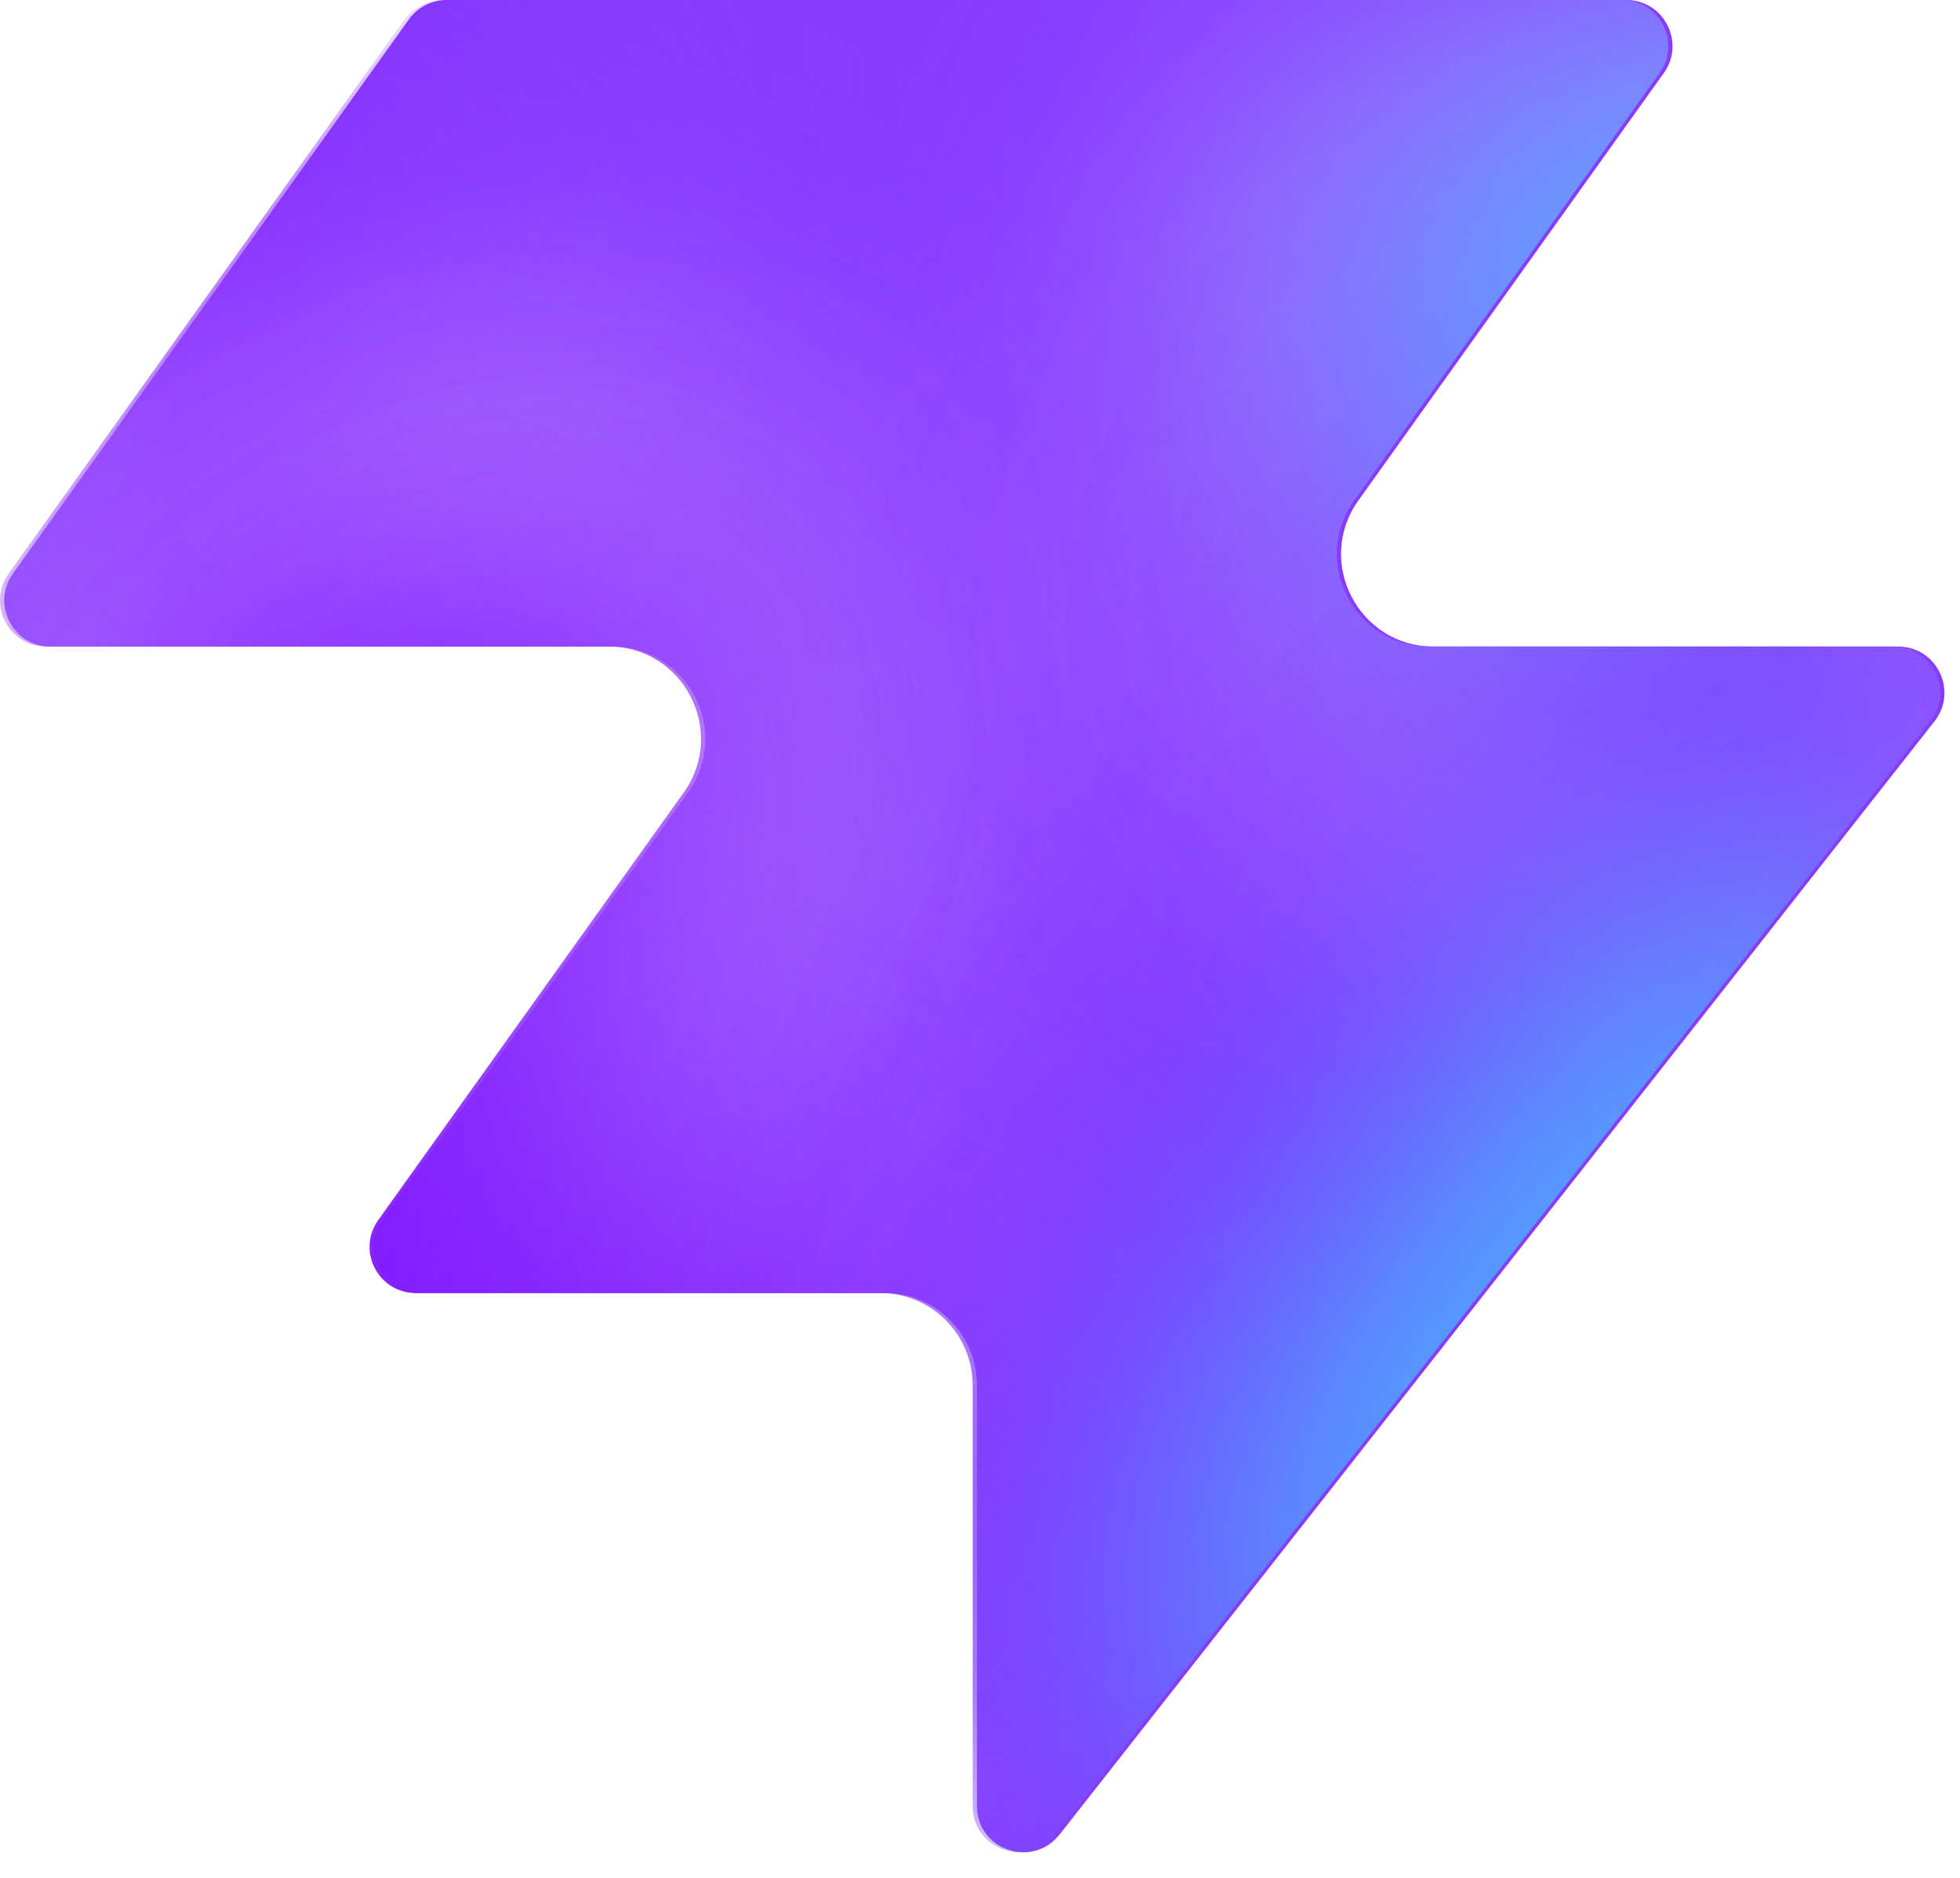
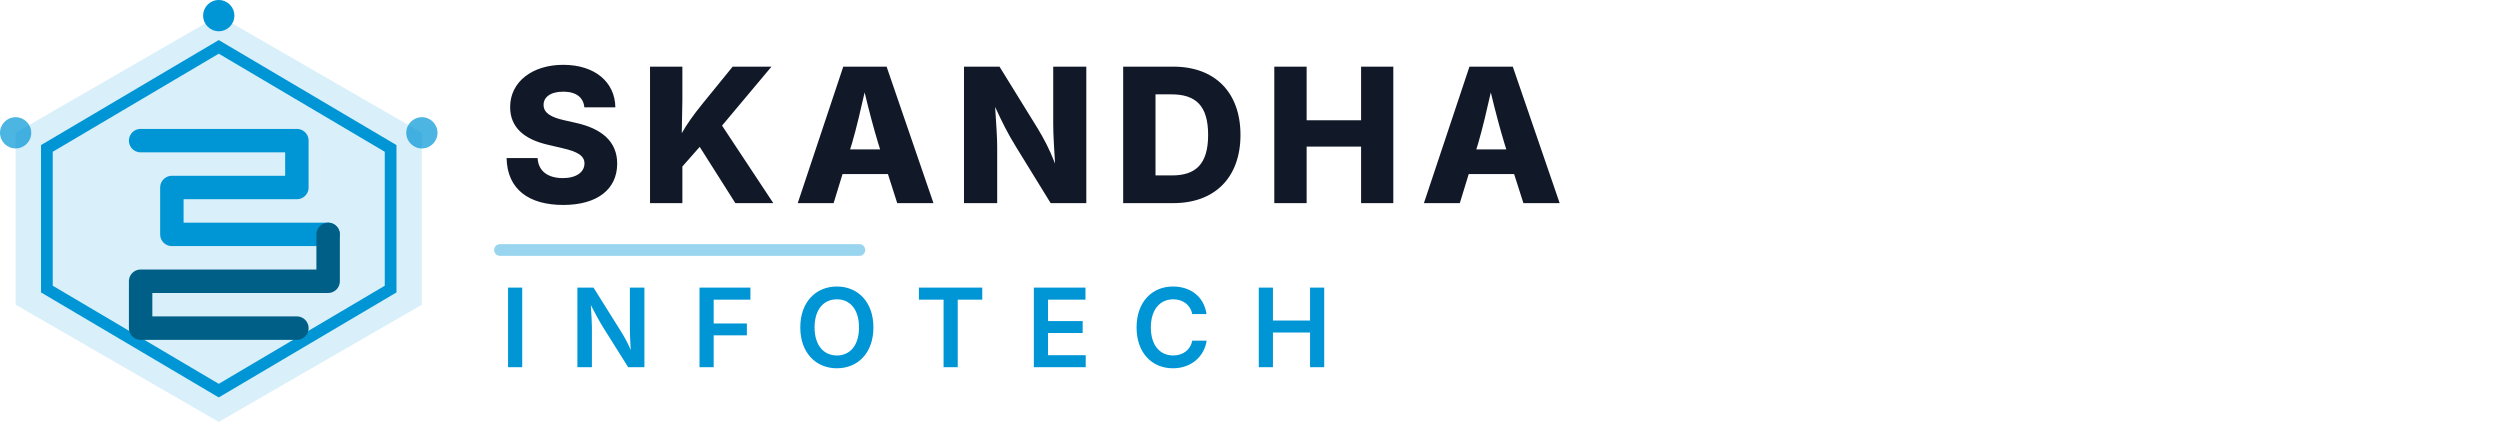
- <svg xmlns="http://www.w3.org/2000/svg" width="48" height="46" fill="none" viewBox="0 0 48 46">
-   <path fill="#863bff" d="M25.946 44.938c-.664.845-2.021.375-2.021-.698V33.937a2.26 2.26 0 0 0-2.262-2.262H10.287c-.92 0-1.456-1.04-.92-1.788l7.48-10.471c1.07-1.497 0-3.578-1.842-3.578H1.237c-.92 0-1.456-1.04-.92-1.788L10.013.474c.214-.297.556-.474.92-.474h28.894c.92 0 1.456 1.04.92 1.788l-7.48 10.471c-1.07 1.498 0 3.579 1.842 3.579h11.377c.943 0 1.473 1.088.89 1.83L25.947 44.94z" style="fill:#863bff;fill:color(display-p3 .525 .23 1);fill-opacity:1" />
-   <mask id="a" width="48" height="46" x="0" y="0" maskUnits="userSpaceOnUse" style="mask-type:alpha">
-     <path fill="#000" d="M25.842 44.938c-.664.844-2.021.375-2.021-.698V33.937a2.26 2.26 0 0 0-2.262-2.262H10.183c-.92 0-1.456-1.04-.92-1.788l7.48-10.471c1.07-1.498 0-3.579-1.842-3.579H1.133c-.92 0-1.456-1.04-.92-1.787L9.91.473c.214-.297.556-.474.92-.474h28.894c.92 0 1.456 1.04.92 1.788l-7.48 10.471c-1.07 1.498 0 3.578 1.842 3.578h11.377c.943 0 1.473 1.088.89 1.832L25.843 44.94z" style="fill:#000;fill-opacity:1" />
-   </mask>
-   <g mask="url(#a)">
-     <g filter="url(#b)">
-       <ellipse cx="5.508" cy="14.704" fill="#ede6ff" rx="5.508" ry="14.704" style="fill:#ede6ff;fill:color(display-p3 .927 .903 1);fill-opacity:1" transform="matrix(.00324 1 1 -.00324 -4.47 31.516)" />
-     </g>
-     <g filter="url(#c)">
-       <ellipse cx="10.399" cy="29.851" fill="#ede6ff" rx="10.399" ry="29.851" style="fill:#ede6ff;fill:color(display-p3 .927 .903 1);fill-opacity:1" transform="matrix(.00324 1 1 -.00324 -39.328 7.883)" />
-     </g>
-     <g filter="url(#d)">
-       <ellipse cx="5.508" cy="30.487" fill="#7e14ff" rx="5.508" ry="30.487" style="fill:#7e14ff;fill:color(display-p3 .492 .077 1);fill-opacity:1" transform="rotate(89.814 -25.913 -14.639)scale(1 -1)" />
-     </g>
-     <g filter="url(#e)">
-       <ellipse cx="5.508" cy="30.599" fill="#7e14ff" rx="5.508" ry="30.599" style="fill:#7e14ff;fill:color(display-p3 .492 .077 1);fill-opacity:1" transform="rotate(89.814 -32.644 -3.334)scale(1 -1)" />
-     </g>
-     <g filter="url(#f)">
-       <ellipse cx="5.508" cy="30.599" fill="#7e14ff" rx="5.508" ry="30.599" style="fill:#7e14ff;fill:color(display-p3 .492 .077 1);fill-opacity:1" transform="matrix(.00324 1 1 -.00324 -34.34 30.47)" />
-     </g>
-     <g filter="url(#g)">
-       <ellipse cx="14.072" cy="22.078" fill="#ede6ff" rx="14.072" ry="22.078" style="fill:#ede6ff;fill:color(display-p3 .927 .903 1);fill-opacity:1" transform="rotate(93.35 24.506 48.493)scale(-1 1)" />
-     </g>
-     <g filter="url(#h)">
-       <ellipse cx="3.47" cy="21.501" fill="#7e14ff" rx="3.47" ry="21.501" style="fill:#7e14ff;fill:color(display-p3 .492 .077 1);fill-opacity:1" transform="rotate(89.009 28.708 47.59)scale(-1 1)" />
-     </g>
-     <g filter="url(#i)">
-       <ellipse cx="3.47" cy="21.501" fill="#7e14ff" rx="3.47" ry="21.501" style="fill:#7e14ff;fill:color(display-p3 .492 .077 1);fill-opacity:1" transform="rotate(89.009 28.708 47.59)scale(-1 1)" />
-     </g>
-     <g filter="url(#j)">
-       <ellipse cx=".387" cy="8.972" fill="#7e14ff" rx="4.407" ry="29.108" style="fill:#7e14ff;fill:color(display-p3 .492 .077 1);fill-opacity:1" transform="rotate(39.51 .387 8.972)" />
-     </g>
-     <g filter="url(#k)">
-       <ellipse cx="47.523" cy="-6.092" fill="#7e14ff" rx="4.407" ry="29.108" style="fill:#7e14ff;fill:color(display-p3 .492 .077 1);fill-opacity:1" transform="rotate(37.892 47.523 -6.092)" />
-     </g>
-     <g filter="url(#l)">
-       <ellipse cx="41.412" cy="6.333" fill="#47bfff" rx="5.971" ry="9.665" style="fill:#47bfff;fill:color(display-p3 .28 .748 1);fill-opacity:1" transform="rotate(37.892 41.412 6.333)" />
-     </g>
-     <g filter="url(#m)">
-       <ellipse cx="-1.879" cy="38.332" fill="#7e14ff" rx="4.407" ry="29.108" style="fill:#7e14ff;fill:color(display-p3 .492 .077 1);fill-opacity:1" transform="rotate(37.892 -1.88 38.332)" />
-     </g>
-     <g filter="url(#n)">
-       <ellipse cx="-1.879" cy="38.332" fill="#7e14ff" rx="4.407" ry="29.108" style="fill:#7e14ff;fill:color(display-p3 .492 .077 1);fill-opacity:1" transform="rotate(37.892 -1.88 38.332)" />
-     </g>
-     <g filter="url(#o)">
-       <ellipse cx="35.651" cy="29.907" fill="#7e14ff" rx="4.407" ry="29.108" style="fill:#7e14ff;fill:color(display-p3 .492 .077 1);fill-opacity:1" transform="rotate(37.892 35.651 29.907)" />
-     </g>
-     <g filter="url(#p)">
-       <ellipse cx="38.418" cy="32.4" fill="#47bfff" rx="5.971" ry="15.297" style="fill:#47bfff;fill:color(display-p3 .28 .748 1);fill-opacity:1" transform="rotate(37.892 38.418 32.4)" />
-     </g>
+ <svg xmlns="http://www.w3.org/2000/svg" viewBox="0 0 320 56" fill="none">
+   <g transform="translate(2, 2)">
+     <polygon points="26,0 52,15 52,37 26,52 0,37 0,15" fill="#0096D6" opacity="0.15" />
+     <polygon points="26,4 48,17 48,35 26,48 4,35 4,17" fill="none" stroke="#0096D6" stroke-width="1.5" />
+     <path d="M16,16 L36,16 L36,22 L20,22 L20,28 L40,28" stroke="#0096D6" stroke-width="3" stroke-linecap="round" stroke-linejoin="round" fill="none" />
+     <path d="M40,28 L40,34 L16,34 L16,40 L36,40" stroke="#005f87" stroke-width="3" stroke-linecap="round" stroke-linejoin="round" fill="none" />
+     <circle cx="26" cy="0" r="2" fill="#0096D6" />
+     <circle cx="52" cy="15" r="2" fill="#0096D6" opacity="0.7" />
+     <circle cx="0" cy="15" r="2" fill="#0096D6" opacity="0.7" />
  </g>
-   <defs>
-     <filter id="b" width="60.045" height="41.654" x="-19.77" y="16.149" color-interpolation-filters="sRGB" filterUnits="userSpaceOnUse">
-       <feFlood flood-opacity="0" result="BackgroundImageFix" />
-       <feBlend in="SourceGraphic" in2="BackgroundImageFix" result="shape" />
-       <feGaussianBlur result="effect1_foregroundBlur_2002_17158" stdDeviation="7.659" />
-     </filter>
-     <filter id="c" width="90.34" height="51.437" x="-54.613" y="-7.533" color-interpolation-filters="sRGB" filterUnits="userSpaceOnUse">
-       <feFlood flood-opacity="0" result="BackgroundImageFix" />
-       <feBlend in="SourceGraphic" in2="BackgroundImageFix" result="shape" />
-       <feGaussianBlur result="effect1_foregroundBlur_2002_17158" stdDeviation="7.659" />
-     </filter>
-     <filter id="d" width="79.355" height="29.4" x="-49.64" y="2.03" color-interpolation-filters="sRGB" filterUnits="userSpaceOnUse">
-       <feFlood flood-opacity="0" result="BackgroundImageFix" />
-       <feBlend in="SourceGraphic" in2="BackgroundImageFix" result="shape" />
-       <feGaussianBlur result="effect1_foregroundBlur_2002_17158" stdDeviation="4.596" />
-     </filter>
-     <filter id="e" width="79.579" height="29.4" x="-45.045" y="20.029" color-interpolation-filters="sRGB" filterUnits="userSpaceOnUse">
-       <feFlood flood-opacity="0" result="BackgroundImageFix" />
-       <feBlend in="SourceGraphic" in2="BackgroundImageFix" result="shape" />
-       <feGaussianBlur result="effect1_foregroundBlur_2002_17158" stdDeviation="4.596" />
-     </filter>
-     <filter id="f" width="79.579" height="29.4" x="-43.513" y="21.178" color-interpolation-filters="sRGB" filterUnits="userSpaceOnUse">
-       <feFlood flood-opacity="0" result="BackgroundImageFix" />
-       <feBlend in="SourceGraphic" in2="BackgroundImageFix" result="shape" />
-       <feGaussianBlur result="effect1_foregroundBlur_2002_17158" stdDeviation="4.596" />
-     </filter>
-     <filter id="g" width="74.749" height="58.852" x="15.756" y="-17.901" color-interpolation-filters="sRGB" filterUnits="userSpaceOnUse">
-       <feFlood flood-opacity="0" result="BackgroundImageFix" />
-       <feBlend in="SourceGraphic" in2="BackgroundImageFix" result="shape" />
-       <feGaussianBlur result="effect1_foregroundBlur_2002_17158" stdDeviation="7.659" />
-     </filter>
-     <filter id="h" width="61.377" height="25.362" x="23.548" y="2.284" color-interpolation-filters="sRGB" filterUnits="userSpaceOnUse">
-       <feFlood flood-opacity="0" result="BackgroundImageFix" />
-       <feBlend in="SourceGraphic" in2="BackgroundImageFix" result="shape" />
-       <feGaussianBlur result="effect1_foregroundBlur_2002_17158" stdDeviation="4.596" />
-     </filter>
-     <filter id="i" width="61.377" height="25.362" x="23.548" y="2.284" color-interpolation-filters="sRGB" filterUnits="userSpaceOnUse">
-       <feFlood flood-opacity="0" result="BackgroundImageFix" />
-       <feBlend in="SourceGraphic" in2="BackgroundImageFix" result="shape" />
-       <feGaussianBlur result="effect1_foregroundBlur_2002_17158" stdDeviation="4.596" />
-     </filter>
-     <filter id="j" width="56.045" height="63.649" x="-27.636" y="-22.853" color-interpolation-filters="sRGB" filterUnits="userSpaceOnUse">
-       <feFlood flood-opacity="0" result="BackgroundImageFix" />
-       <feBlend in="SourceGraphic" in2="BackgroundImageFix" result="shape" />
-       <feGaussianBlur result="effect1_foregroundBlur_2002_17158" stdDeviation="4.596" />
-     </filter>
-     <filter id="k" width="54.814" height="64.646" x="20.116" y="-38.415" color-interpolation-filters="sRGB" filterUnits="userSpaceOnUse">
-       <feFlood flood-opacity="0" result="BackgroundImageFix" />
-       <feBlend in="SourceGraphic" in2="BackgroundImageFix" result="shape" />
-       <feGaussianBlur result="effect1_foregroundBlur_2002_17158" stdDeviation="4.596" />
-     </filter>
-     <filter id="l" width="33.541" height="35.313" x="24.641" y="-11.323" color-interpolation-filters="sRGB" filterUnits="userSpaceOnUse">
-       <feFlood flood-opacity="0" result="BackgroundImageFix" />
-       <feBlend in="SourceGraphic" in2="BackgroundImageFix" result="shape" />
-       <feGaussianBlur result="effect1_foregroundBlur_2002_17158" stdDeviation="4.596" />
-     </filter>
-     <filter id="m" width="54.814" height="64.646" x="-29.286" y="6.009" color-interpolation-filters="sRGB" filterUnits="userSpaceOnUse">
-       <feFlood flood-opacity="0" result="BackgroundImageFix" />
-       <feBlend in="SourceGraphic" in2="BackgroundImageFix" result="shape" />
-       <feGaussianBlur result="effect1_foregroundBlur_2002_17158" stdDeviation="4.596" />
-     </filter>
-     <filter id="n" width="54.814" height="64.646" x="-29.286" y="6.009" color-interpolation-filters="sRGB" filterUnits="userSpaceOnUse">
-       <feFlood flood-opacity="0" result="BackgroundImageFix" />
-       <feBlend in="SourceGraphic" in2="BackgroundImageFix" result="shape" />
-       <feGaussianBlur result="effect1_foregroundBlur_2002_17158" stdDeviation="4.596" />
-     </filter>
-     <filter id="o" width="54.814" height="64.646" x="8.244" y="-2.416" color-interpolation-filters="sRGB" filterUnits="userSpaceOnUse">
-       <feFlood flood-opacity="0" result="BackgroundImageFix" />
-       <feBlend in="SourceGraphic" in2="BackgroundImageFix" result="shape" />
-       <feGaussianBlur result="effect1_foregroundBlur_2002_17158" stdDeviation="4.596" />
-     </filter>
-     <filter id="p" width="39.409" height="43.623" x="18.713" y="10.588" color-interpolation-filters="sRGB" filterUnits="userSpaceOnUse">
-       <feFlood flood-opacity="0" result="BackgroundImageFix" />
-       <feBlend in="SourceGraphic" in2="BackgroundImageFix" result="shape" />
-       <feGaussianBlur result="effect1_foregroundBlur_2002_17158" stdDeviation="4.596" />
-     </filter>
-   </defs>
+   <text x="64" y="26" font-family="'Segoe UI', 'Inter', 'Helvetica Neue', Arial, sans-serif" font-size="24" font-weight="800" fill="#111827" letter-spacing="2">SKANDHA</text>
+   <text x="64" y="47" font-family="'Segoe UI', 'Inter', 'Helvetica Neue', Arial, sans-serif" font-size="14" font-weight="600" fill="#0096D6" letter-spacing="5">INFOTECH</text>
+   <line x1="64" y1="32" x2="110" y2="32" stroke="#0096D6" stroke-width="1.5" stroke-linecap="round" opacity="0.4" />
</svg>
